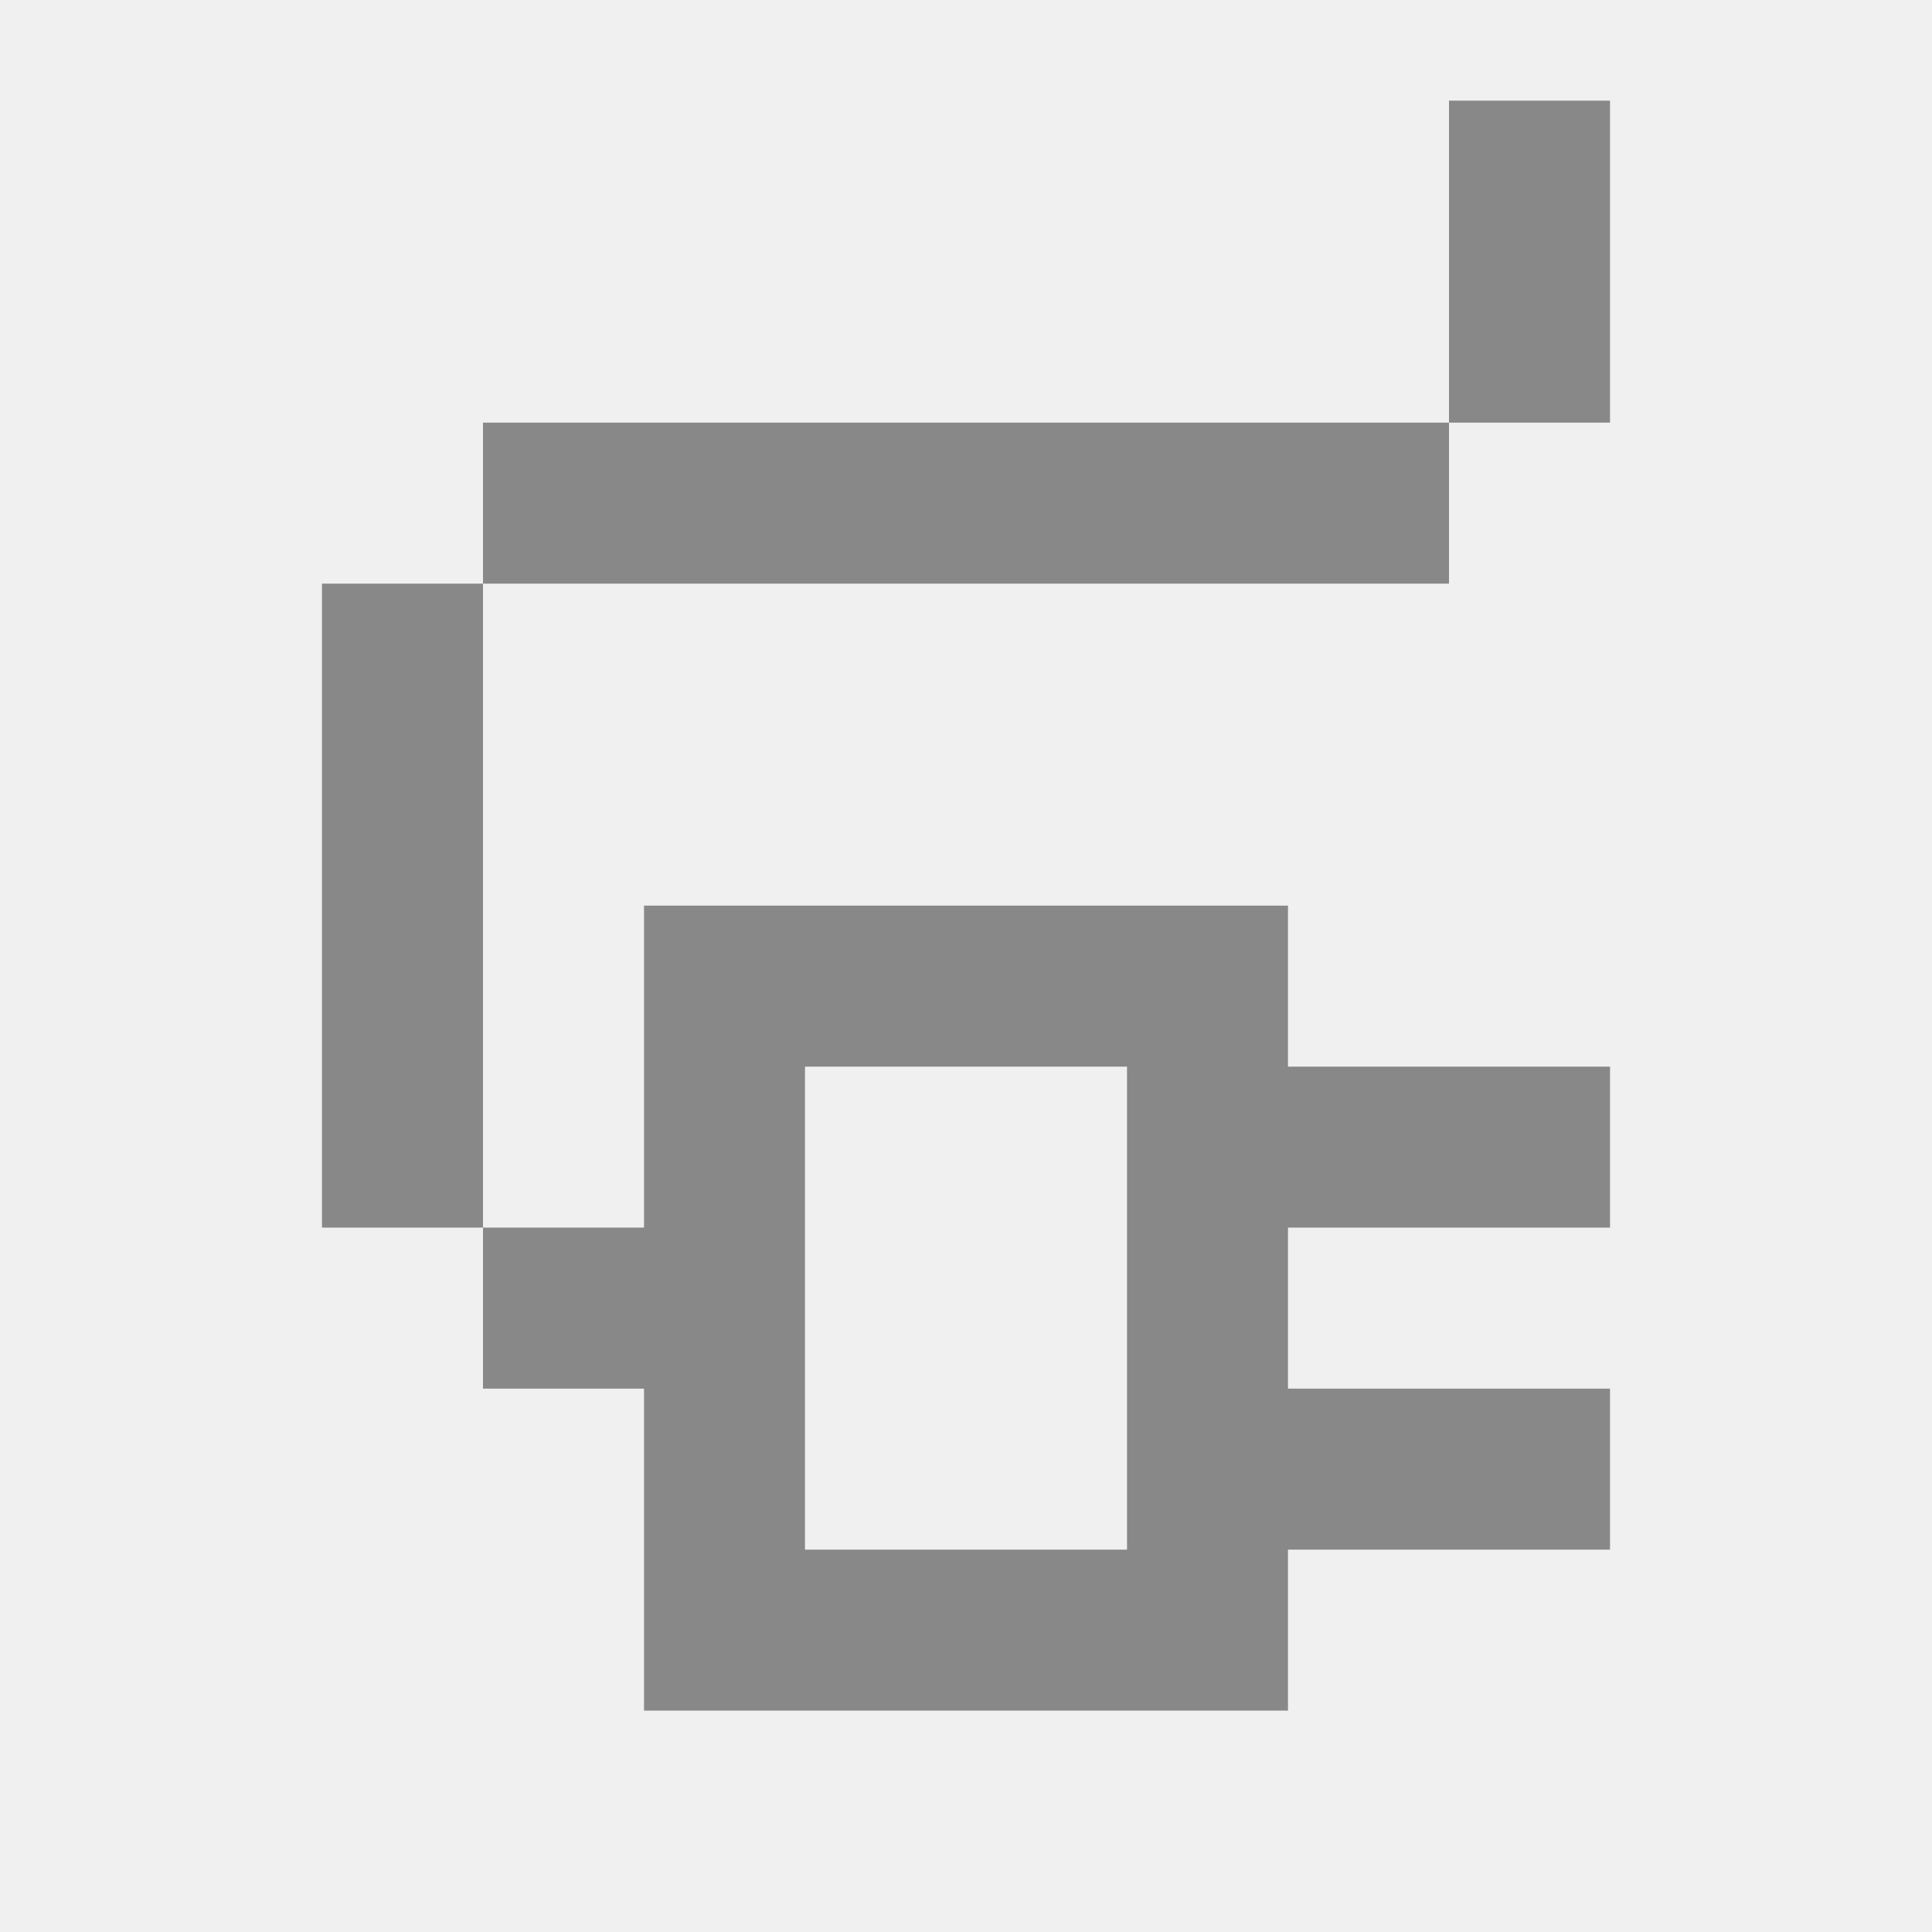
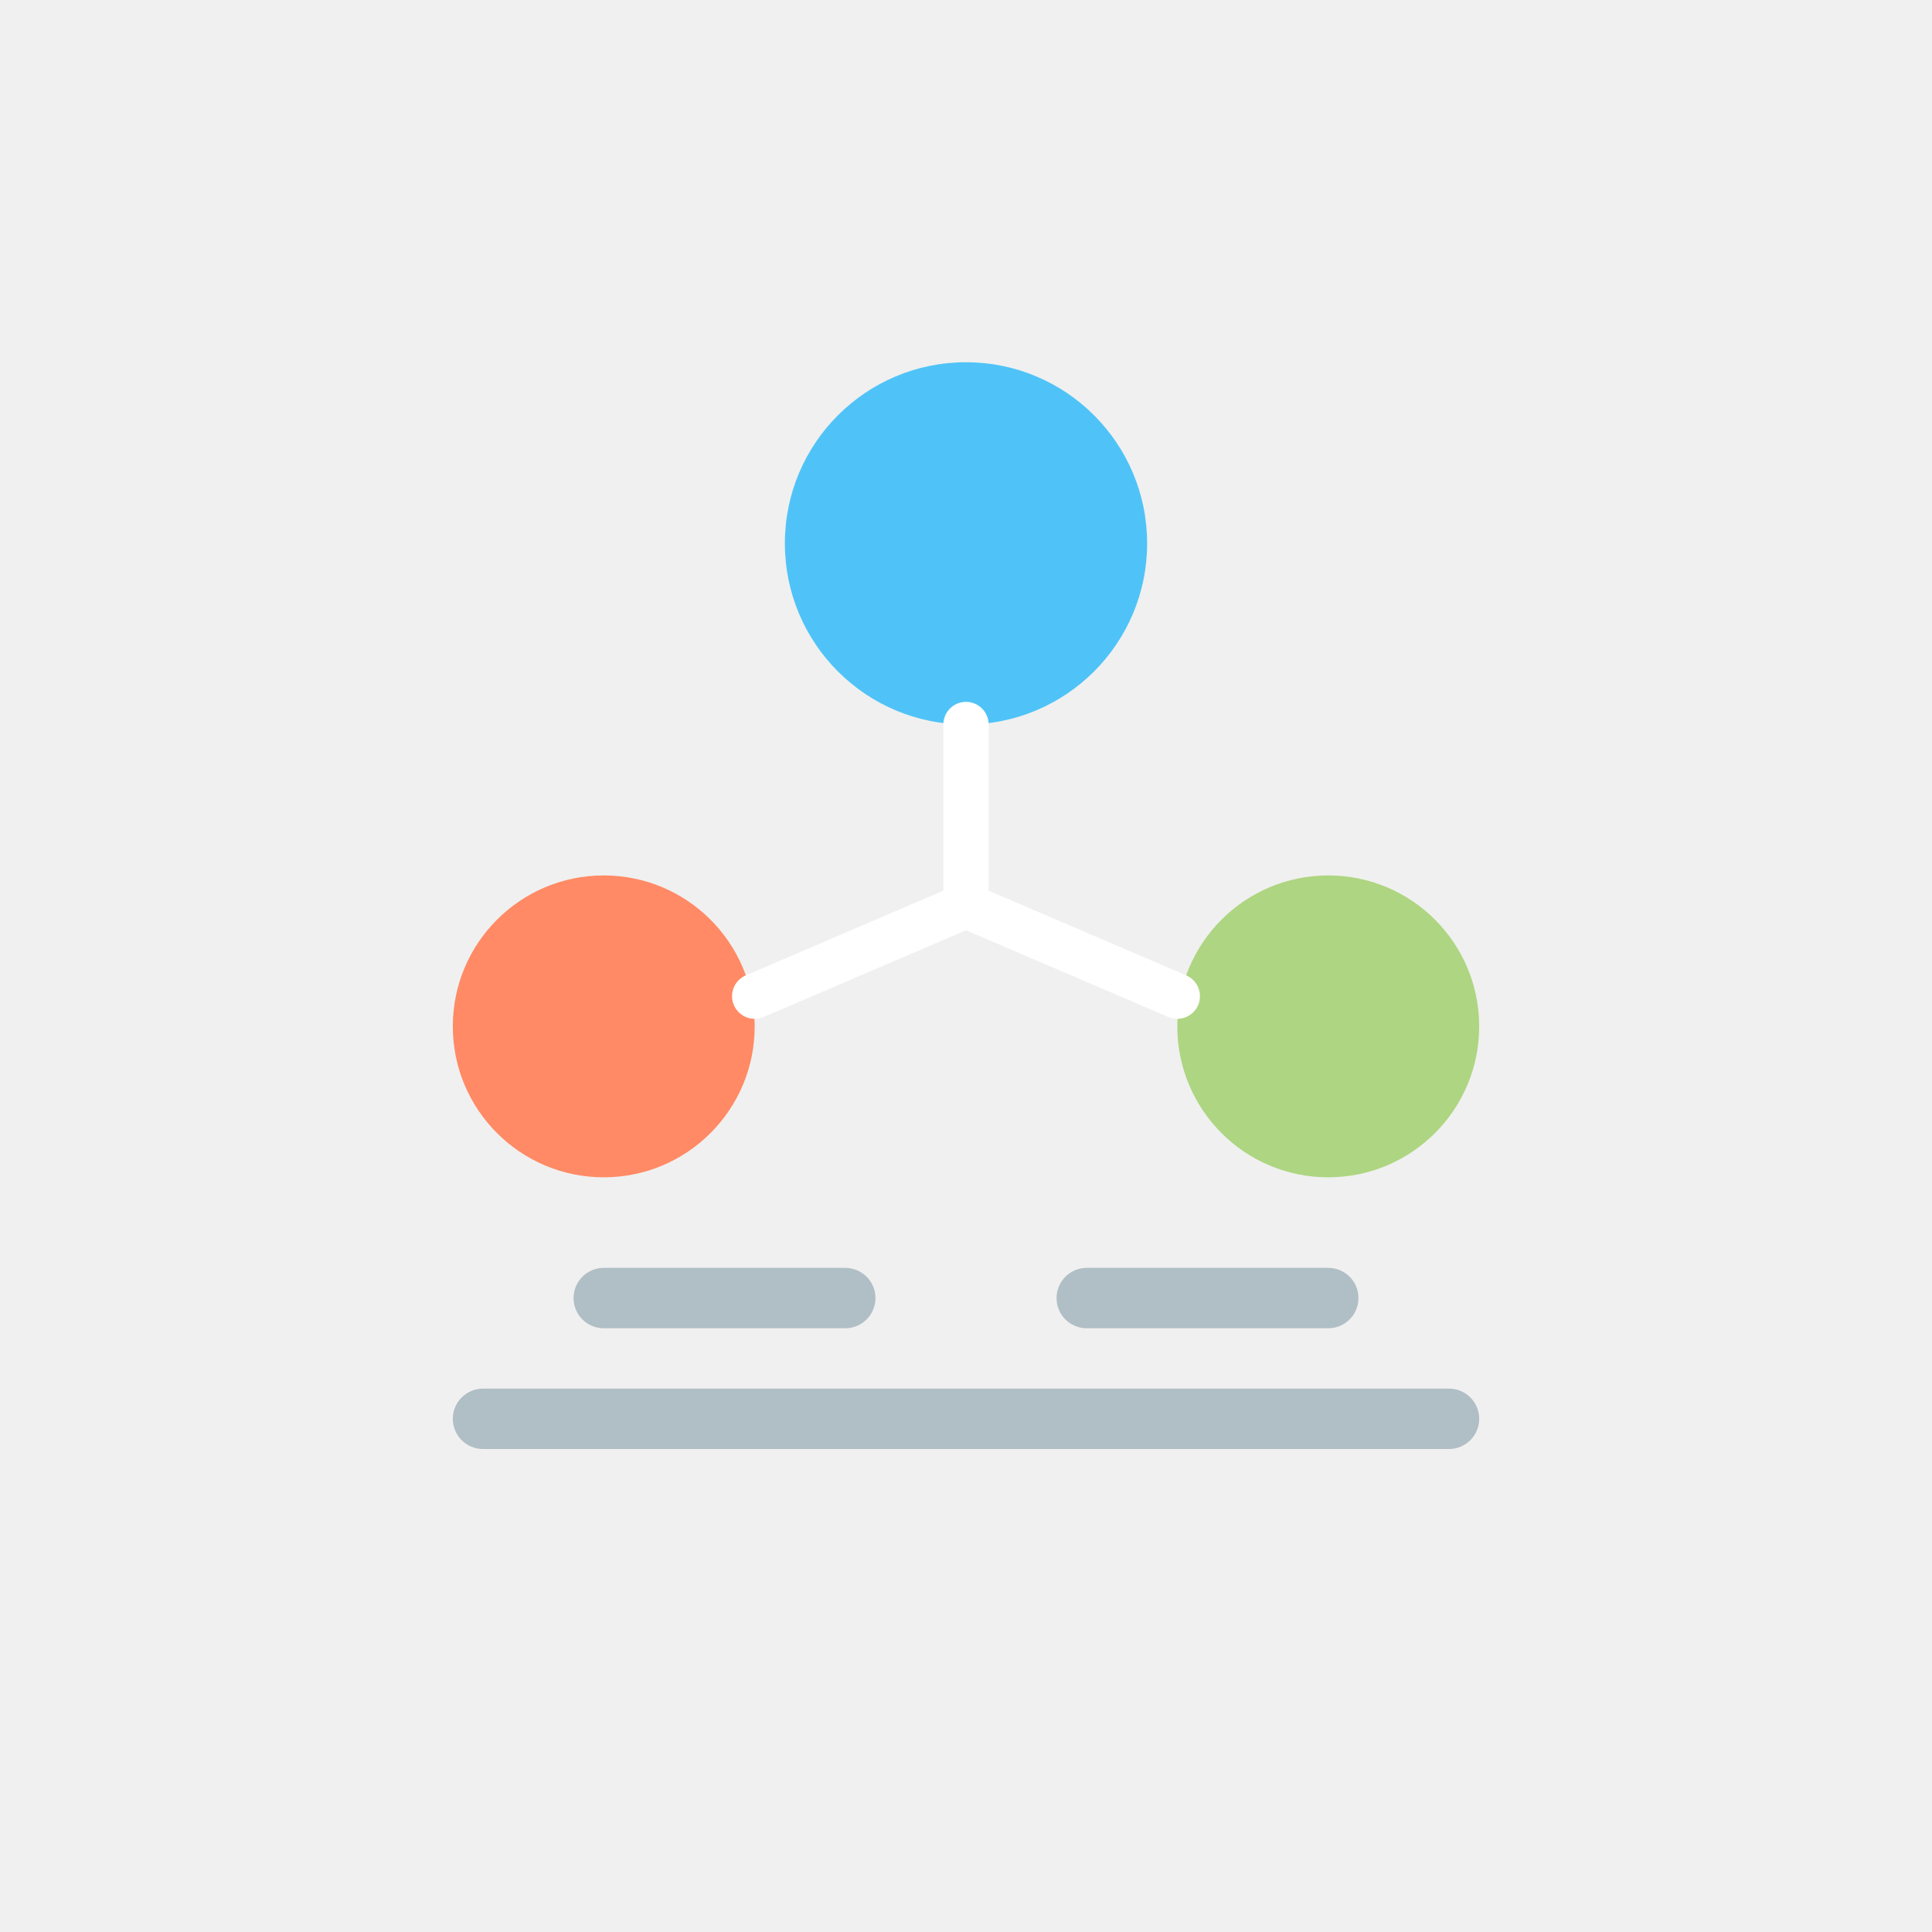
- <svg xmlns="http://www.w3.org/2000/svg" width="32" height="32" viewBox="0 0 32 32" fill="none">
-   <path d="M26.667 1.667H24V7H8V9.667H5.333V20.333H8V23H10.667V28.333H21.333V25.667H26.667V23H21.333V20.333H26.667V17.667H21.333V15H10.667V20.333H8V9.667H24V7H26.667V1.667ZM18.667 25.667H13.333V17.667H18.667V25.667Z" fill="#888888" />
+ <svg xmlns="http://www.w3.org/2000/svg" width="128" height="128" viewBox="0 0 128 128" fill="none">
+   <circle cx="64" cy="36" r="12" fill="#4FC3F7" />
+   <circle cx="40" cy="68" r="10" fill="#FF8A65" />
+   <circle cx="88" cy="68" r="10" fill="#AED581" />
+   <path d="M64 48V60M64 60L50 66M64 60L78 66" stroke="#FFFFFF" stroke-width="3" stroke-linecap="round" />
+   <path d="M32 94H96M40 86H56M72 86H88" stroke="#B0BEC5" stroke-width="4" stroke-linecap="round" />
</svg>
